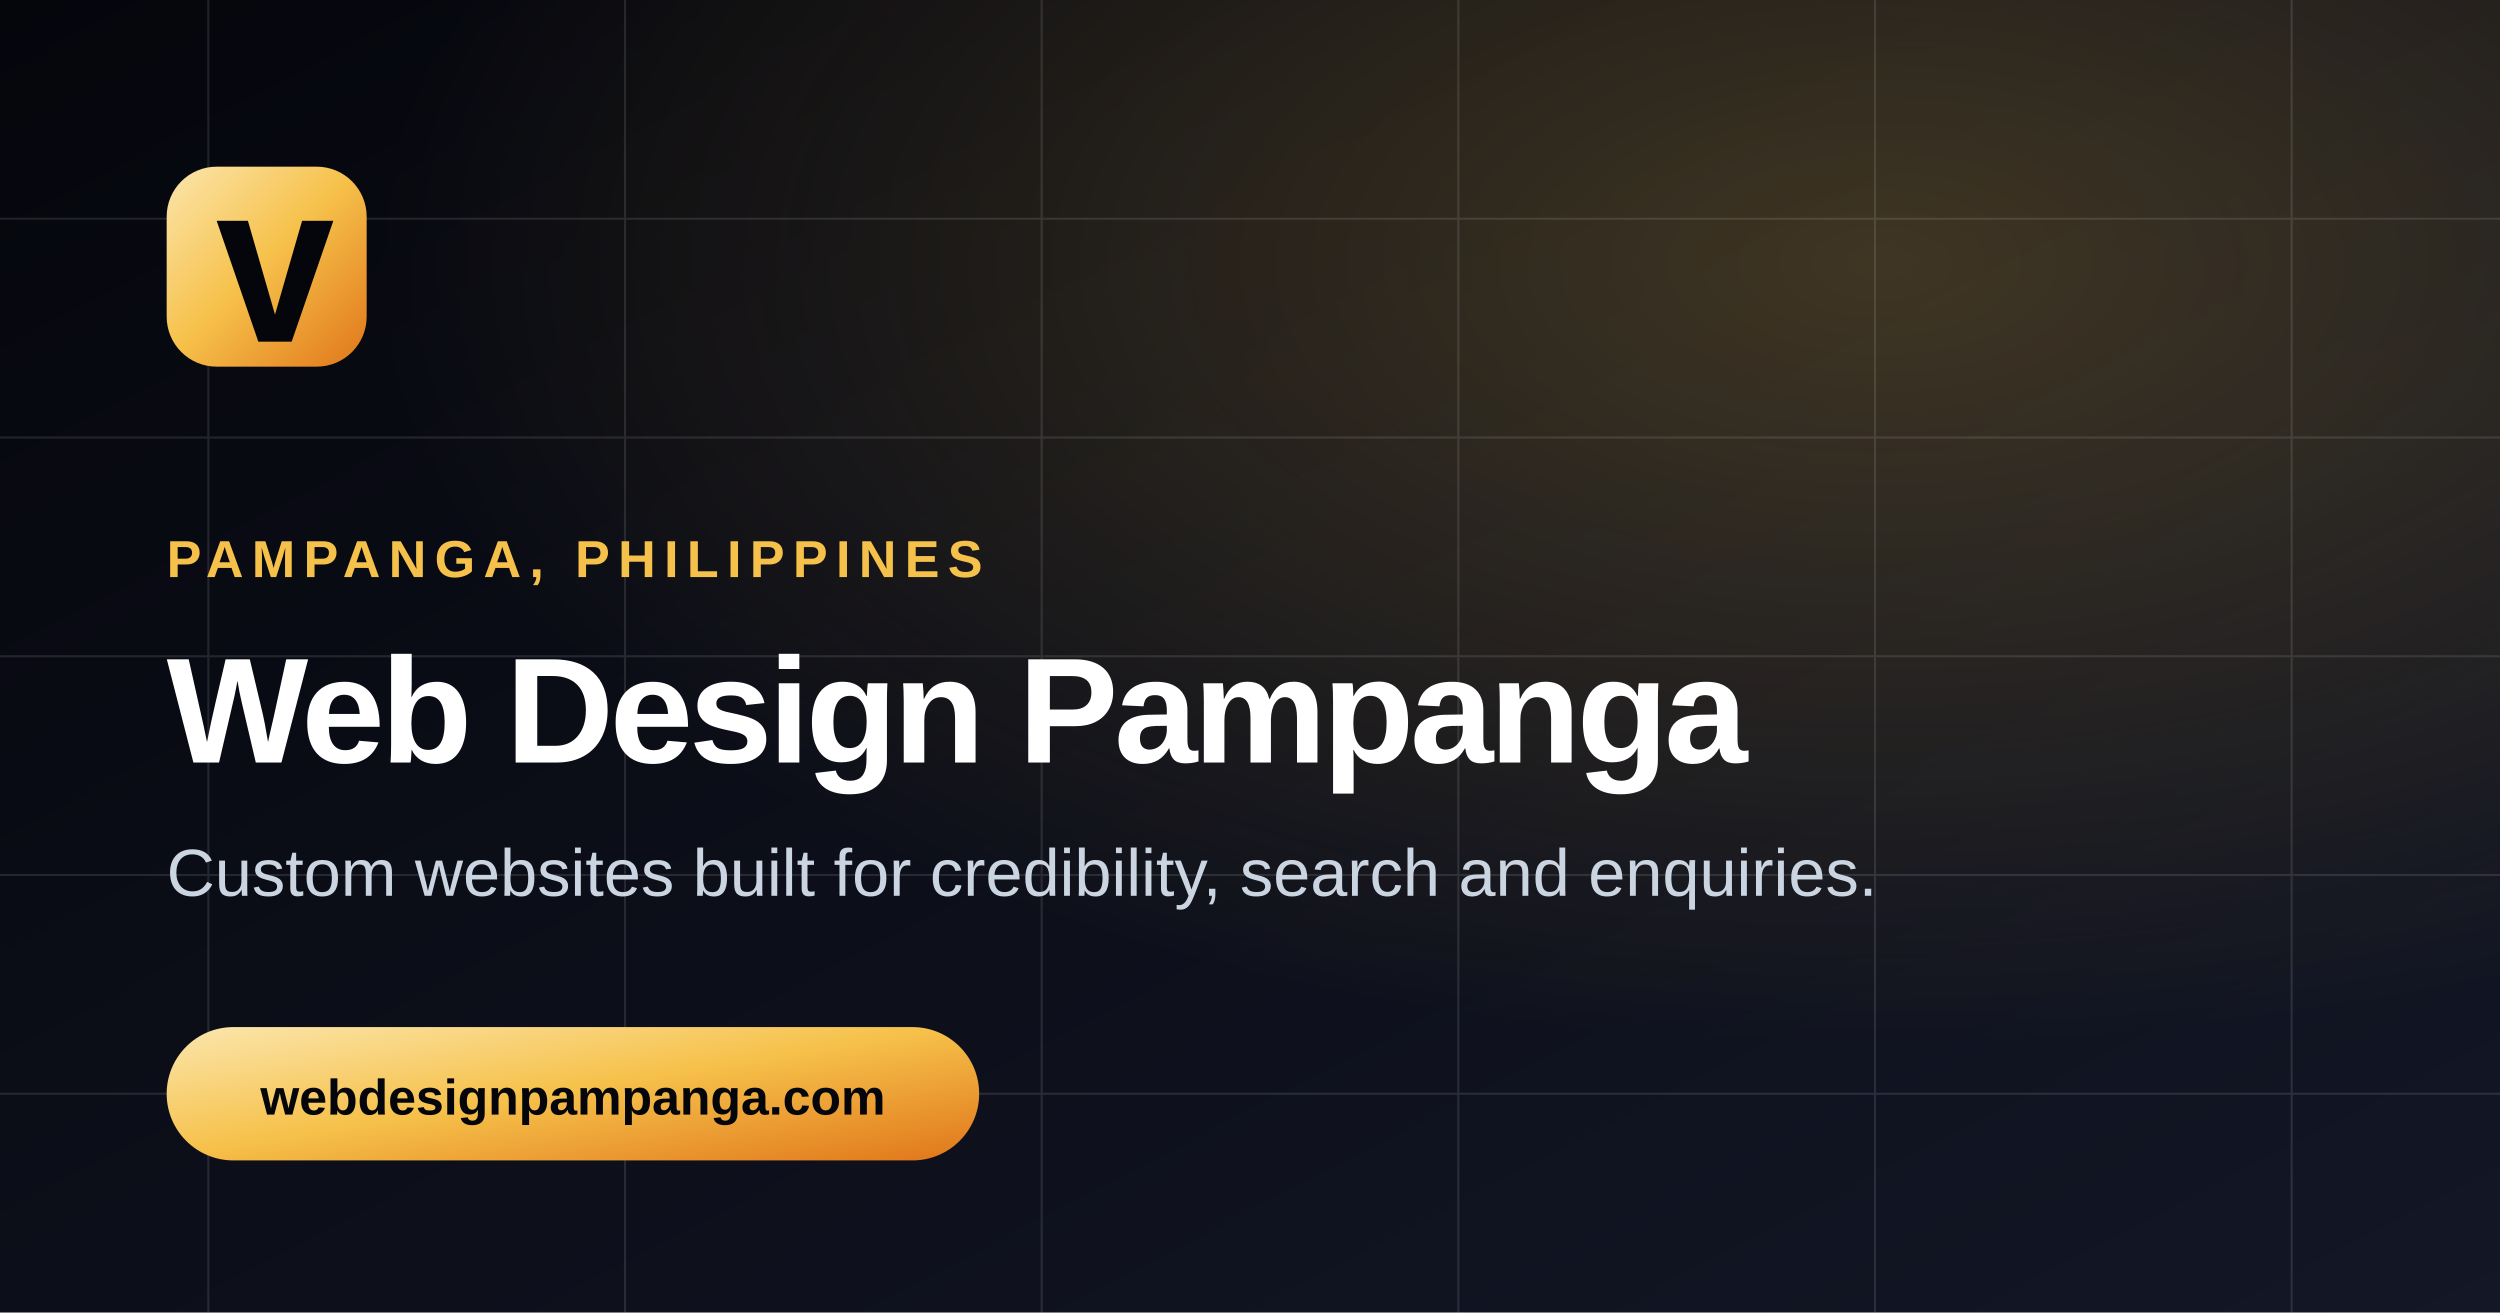
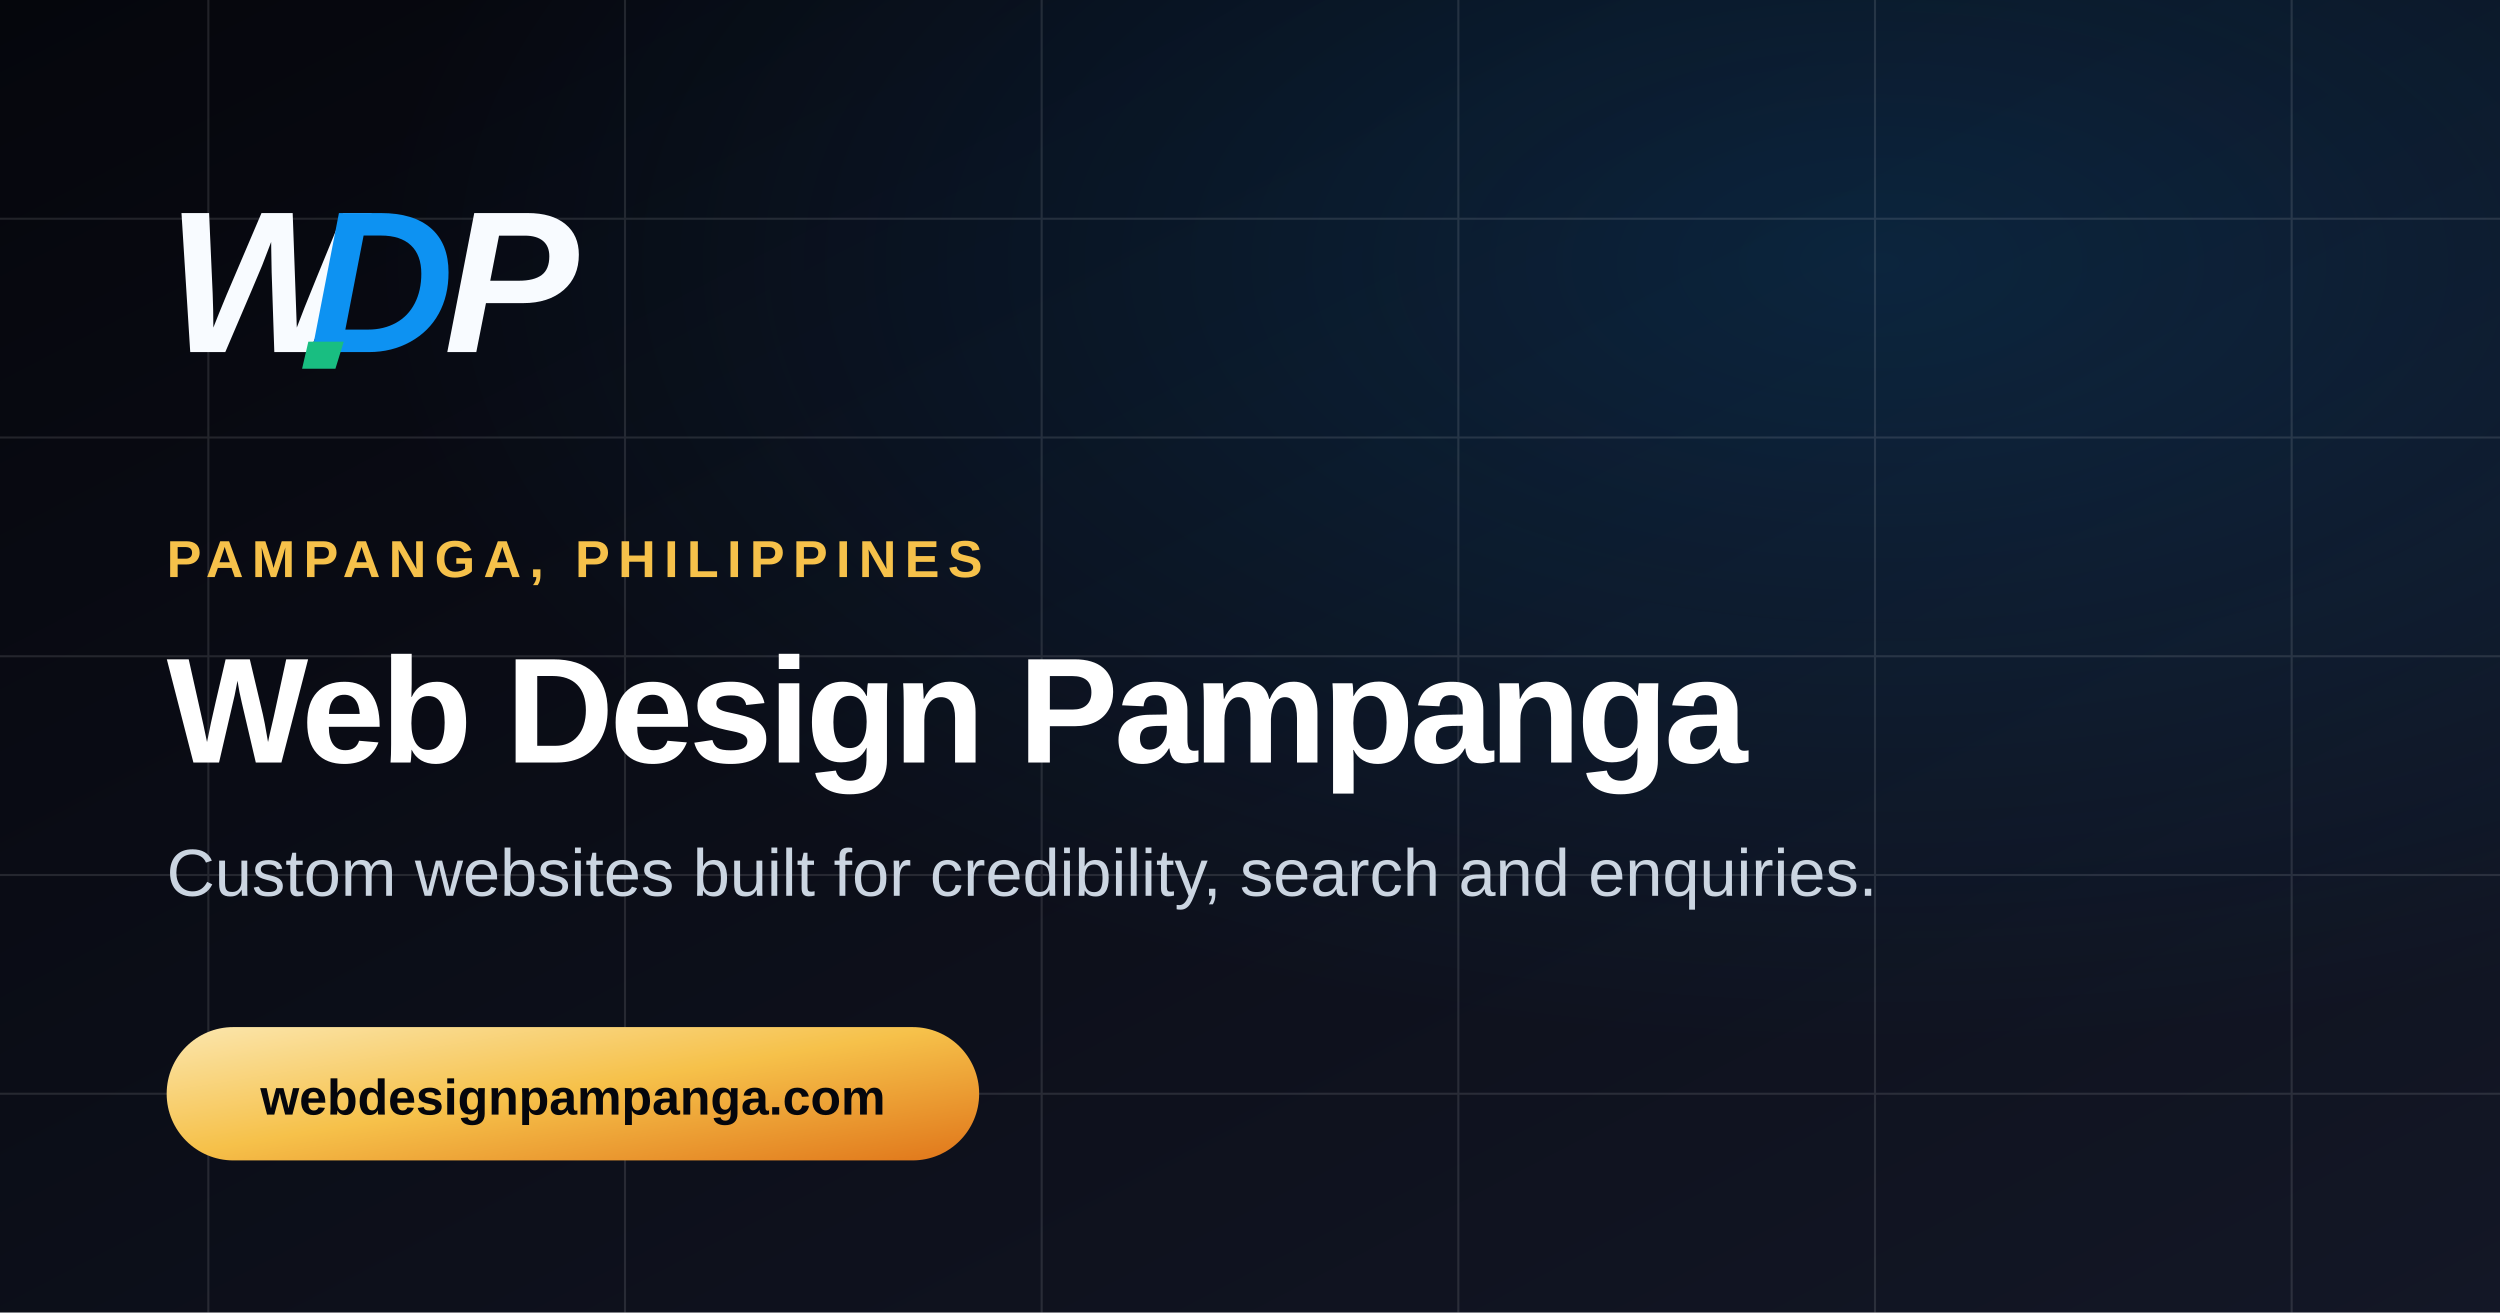
<svg xmlns="http://www.w3.org/2000/svg" viewBox="0 0 1200 630" role="img" aria-labelledby="title desc">
  <defs>
    <linearGradient id="bg" x1="0" y1="0" x2="1" y2="1">
      <stop offset="0" stop-color="#05060c" />
      <stop offset="1" stop-color="#131726" />
    </linearGradient>
    <linearGradient id="gold" x1="0" y1="0" x2="1" y2="1">
      <stop offset="0" stop-color="#fbe6ad" />
      <stop offset="0.48" stop-color="#f6c14a" />
      <stop offset="1" stop-color="#e0761a" />
    </linearGradient>
    <radialGradient id="glow" cx="75%" cy="20%" r="60%">
-       <stop offset="0" stop-color="#f6c14a" stop-opacity="0.22" />
-       <stop offset="1" stop-color="#f6c14a" stop-opacity="0" />
+       <stop offset="0" stop-color="#0d92f2" stop-opacity="0.17" />
+       <stop offset="1" stop-color="#0d92f2" stop-opacity="0" />
    </radialGradient>
  </defs>
  <rect width="1200" height="630" fill="url(#bg)" />
  <rect width="1200" height="630" fill="url(#glow)" />
  <g opacity="0.11" stroke="#ffffff">
    <path d="M0 105h1200M0 210h1200M0 315h1200M0 420h1200M0 525h1200" />
    <path d="M100 0v630M300 0v630M500 0v630M700 0v630M900 0v630M1100 0v630" />
  </g>
-   <rect x="80" y="80" width="96" height="96" rx="24" fill="url(#gold)" />
-   <path d="M104 106h15l13 45 13-45h15l-20 58h-16z" fill="#05060c" />
+   <g font-family="Arial,Helvetica,sans-serif" font-style="italic" font-size="97" font-weight="900" letter-spacing="-8">
+     <text x="80" y="169" fill="#f8fbff">W</text>
+     <text x="148" y="169" fill="#0d92f2">D</text>
+     <text x="213" y="169" fill="#f8fbff">P</text>
+   </g>
+   <path d="M148 164h17l-4 13h-16z" fill="#19be81" />
  <text x="80" y="277" fill="#f6c14a" font-family="Arial,Helvetica,sans-serif" font-size="25" font-weight="700" letter-spacing="4">PAMPANGA, PHILIPPINES</text>
  <text x="80" y="366" fill="#ffffff" font-family="Arial,Helvetica,sans-serif" font-size="72" font-weight="800" letter-spacing="-2">Web Design Pampanga</text>
  <text x="80" y="430" fill="#cbd5e1" font-family="Arial,Helvetica,sans-serif" font-size="32" font-weight="400">Custom websites built for credibility, search and enquiries.</text>
  <rect x="80" y="493" width="390" height="64" rx="32" fill="url(#gold)" />
  <text x="275" y="535" text-anchor="middle" fill="#05060c" font-family="Arial,Helvetica,sans-serif" font-size="24" font-weight="700">webdesignpampanga.com</text>
</svg>
